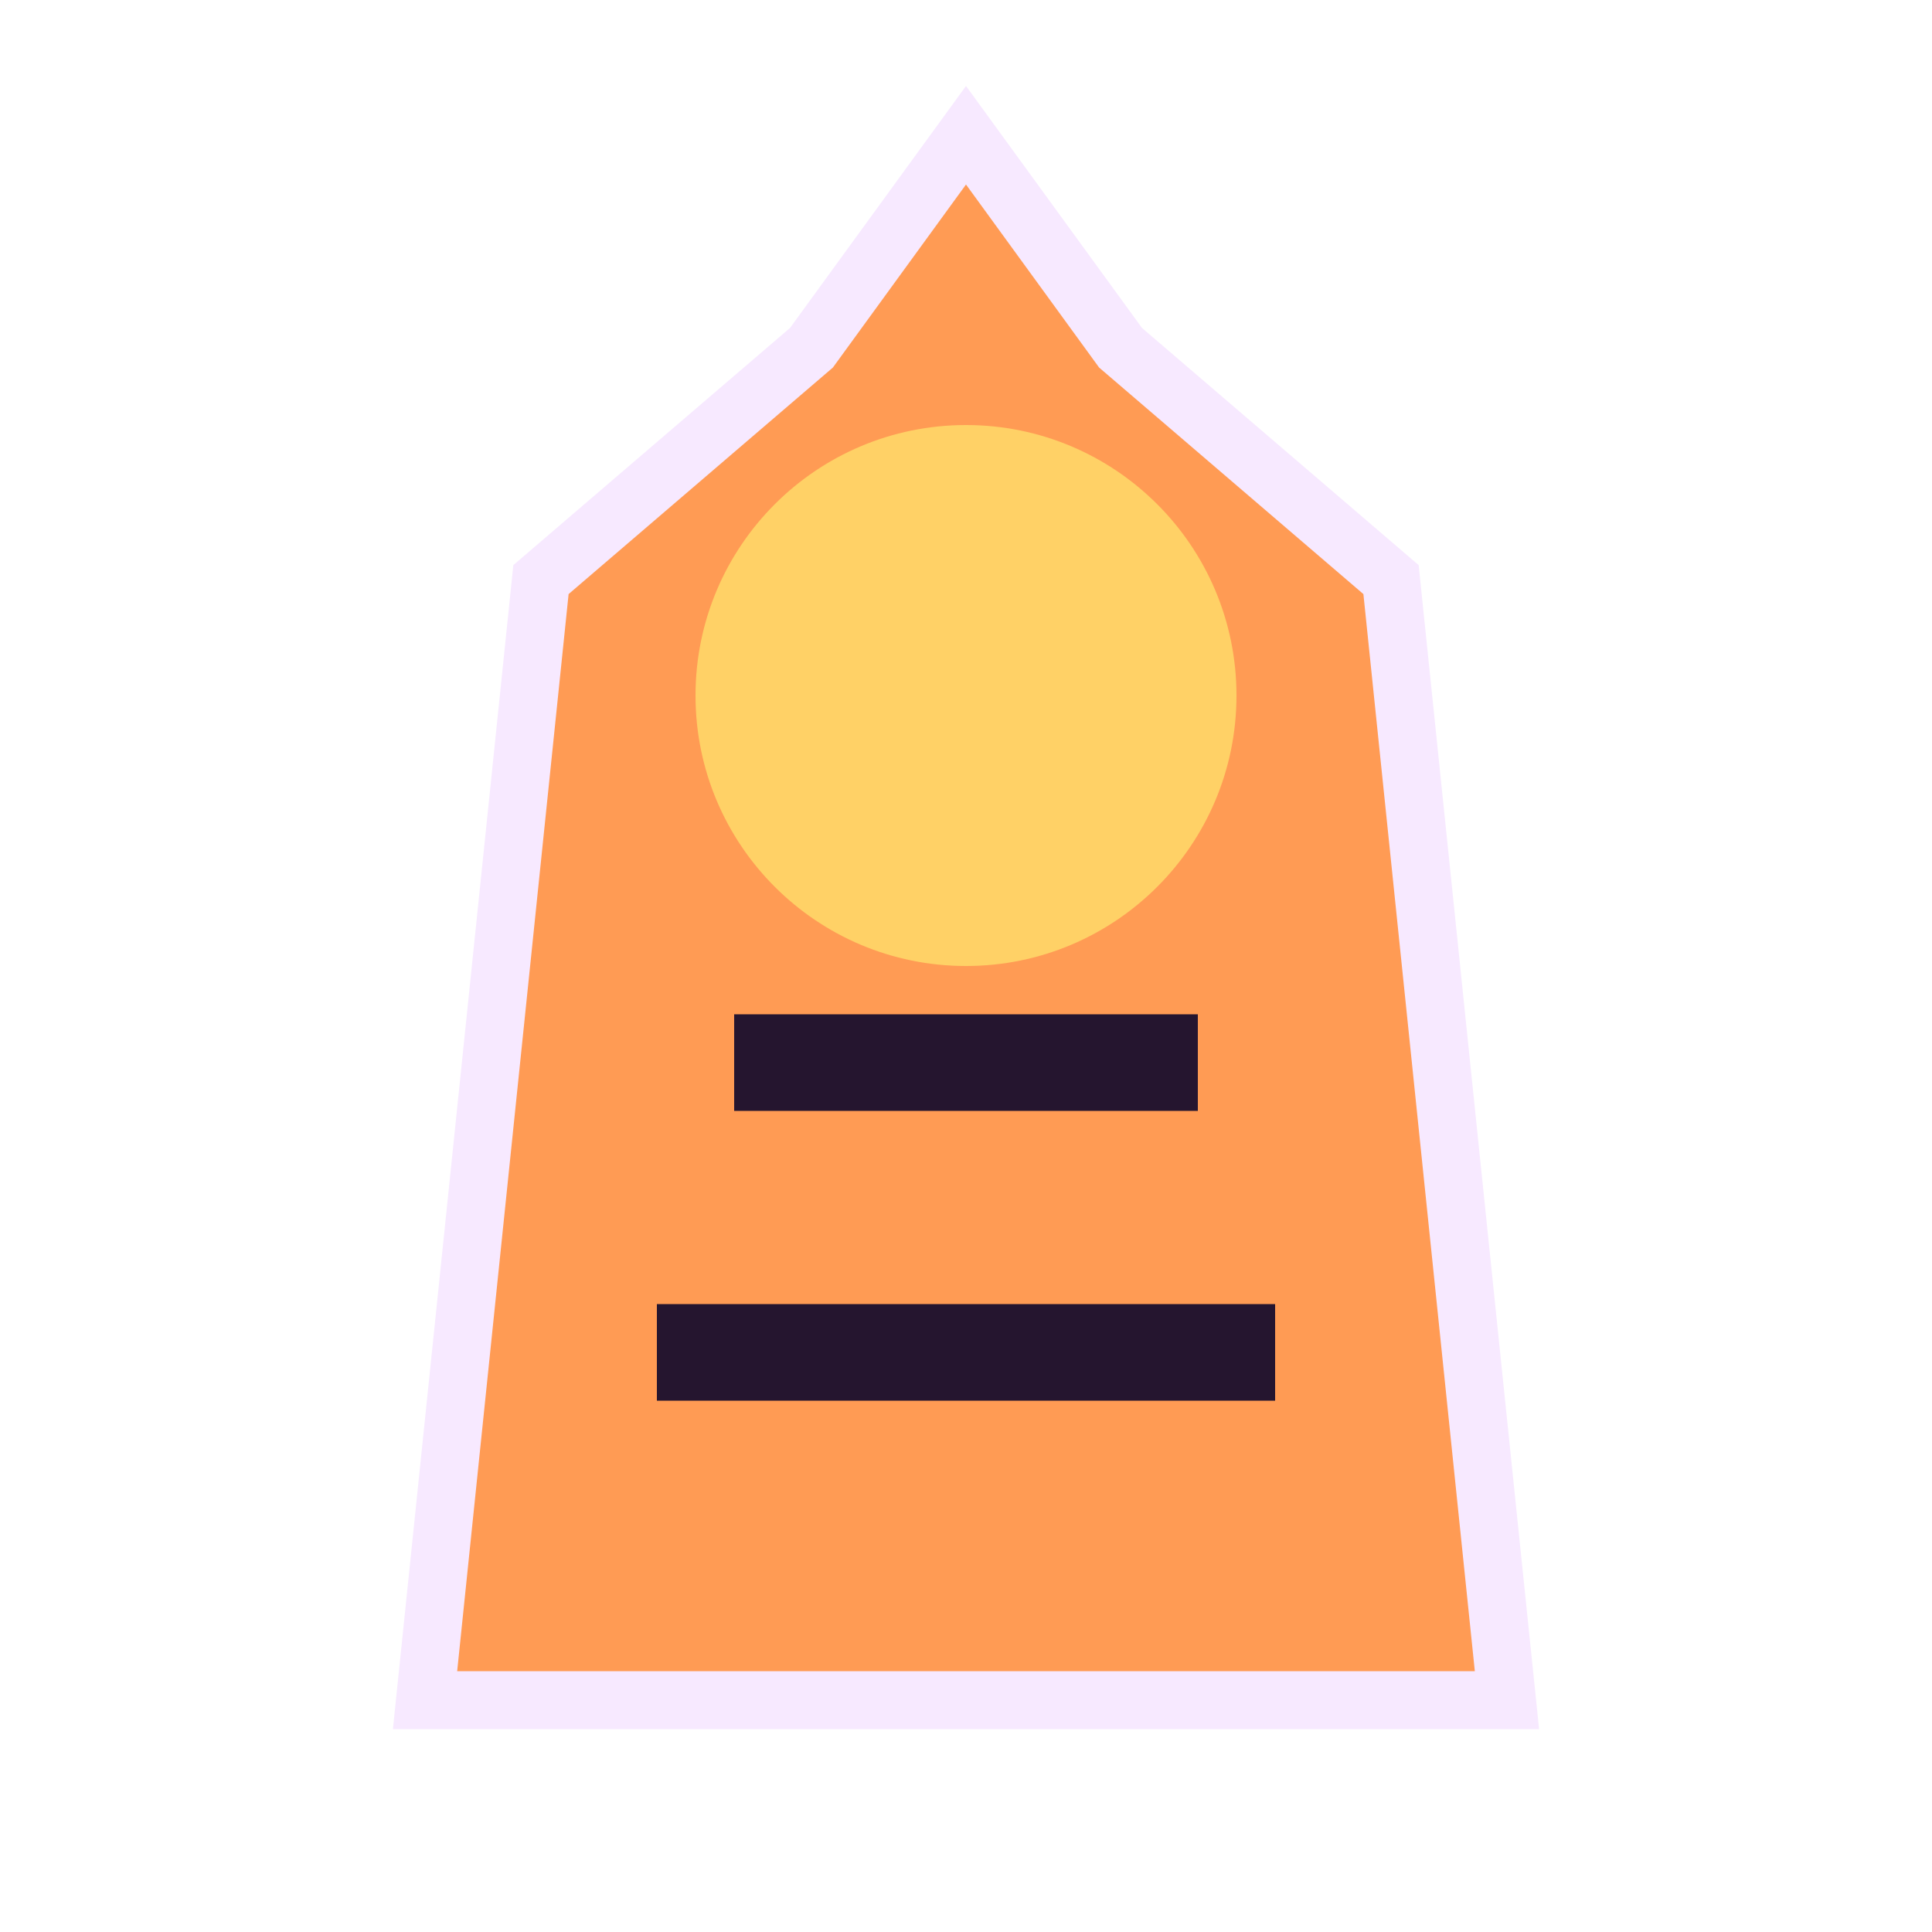
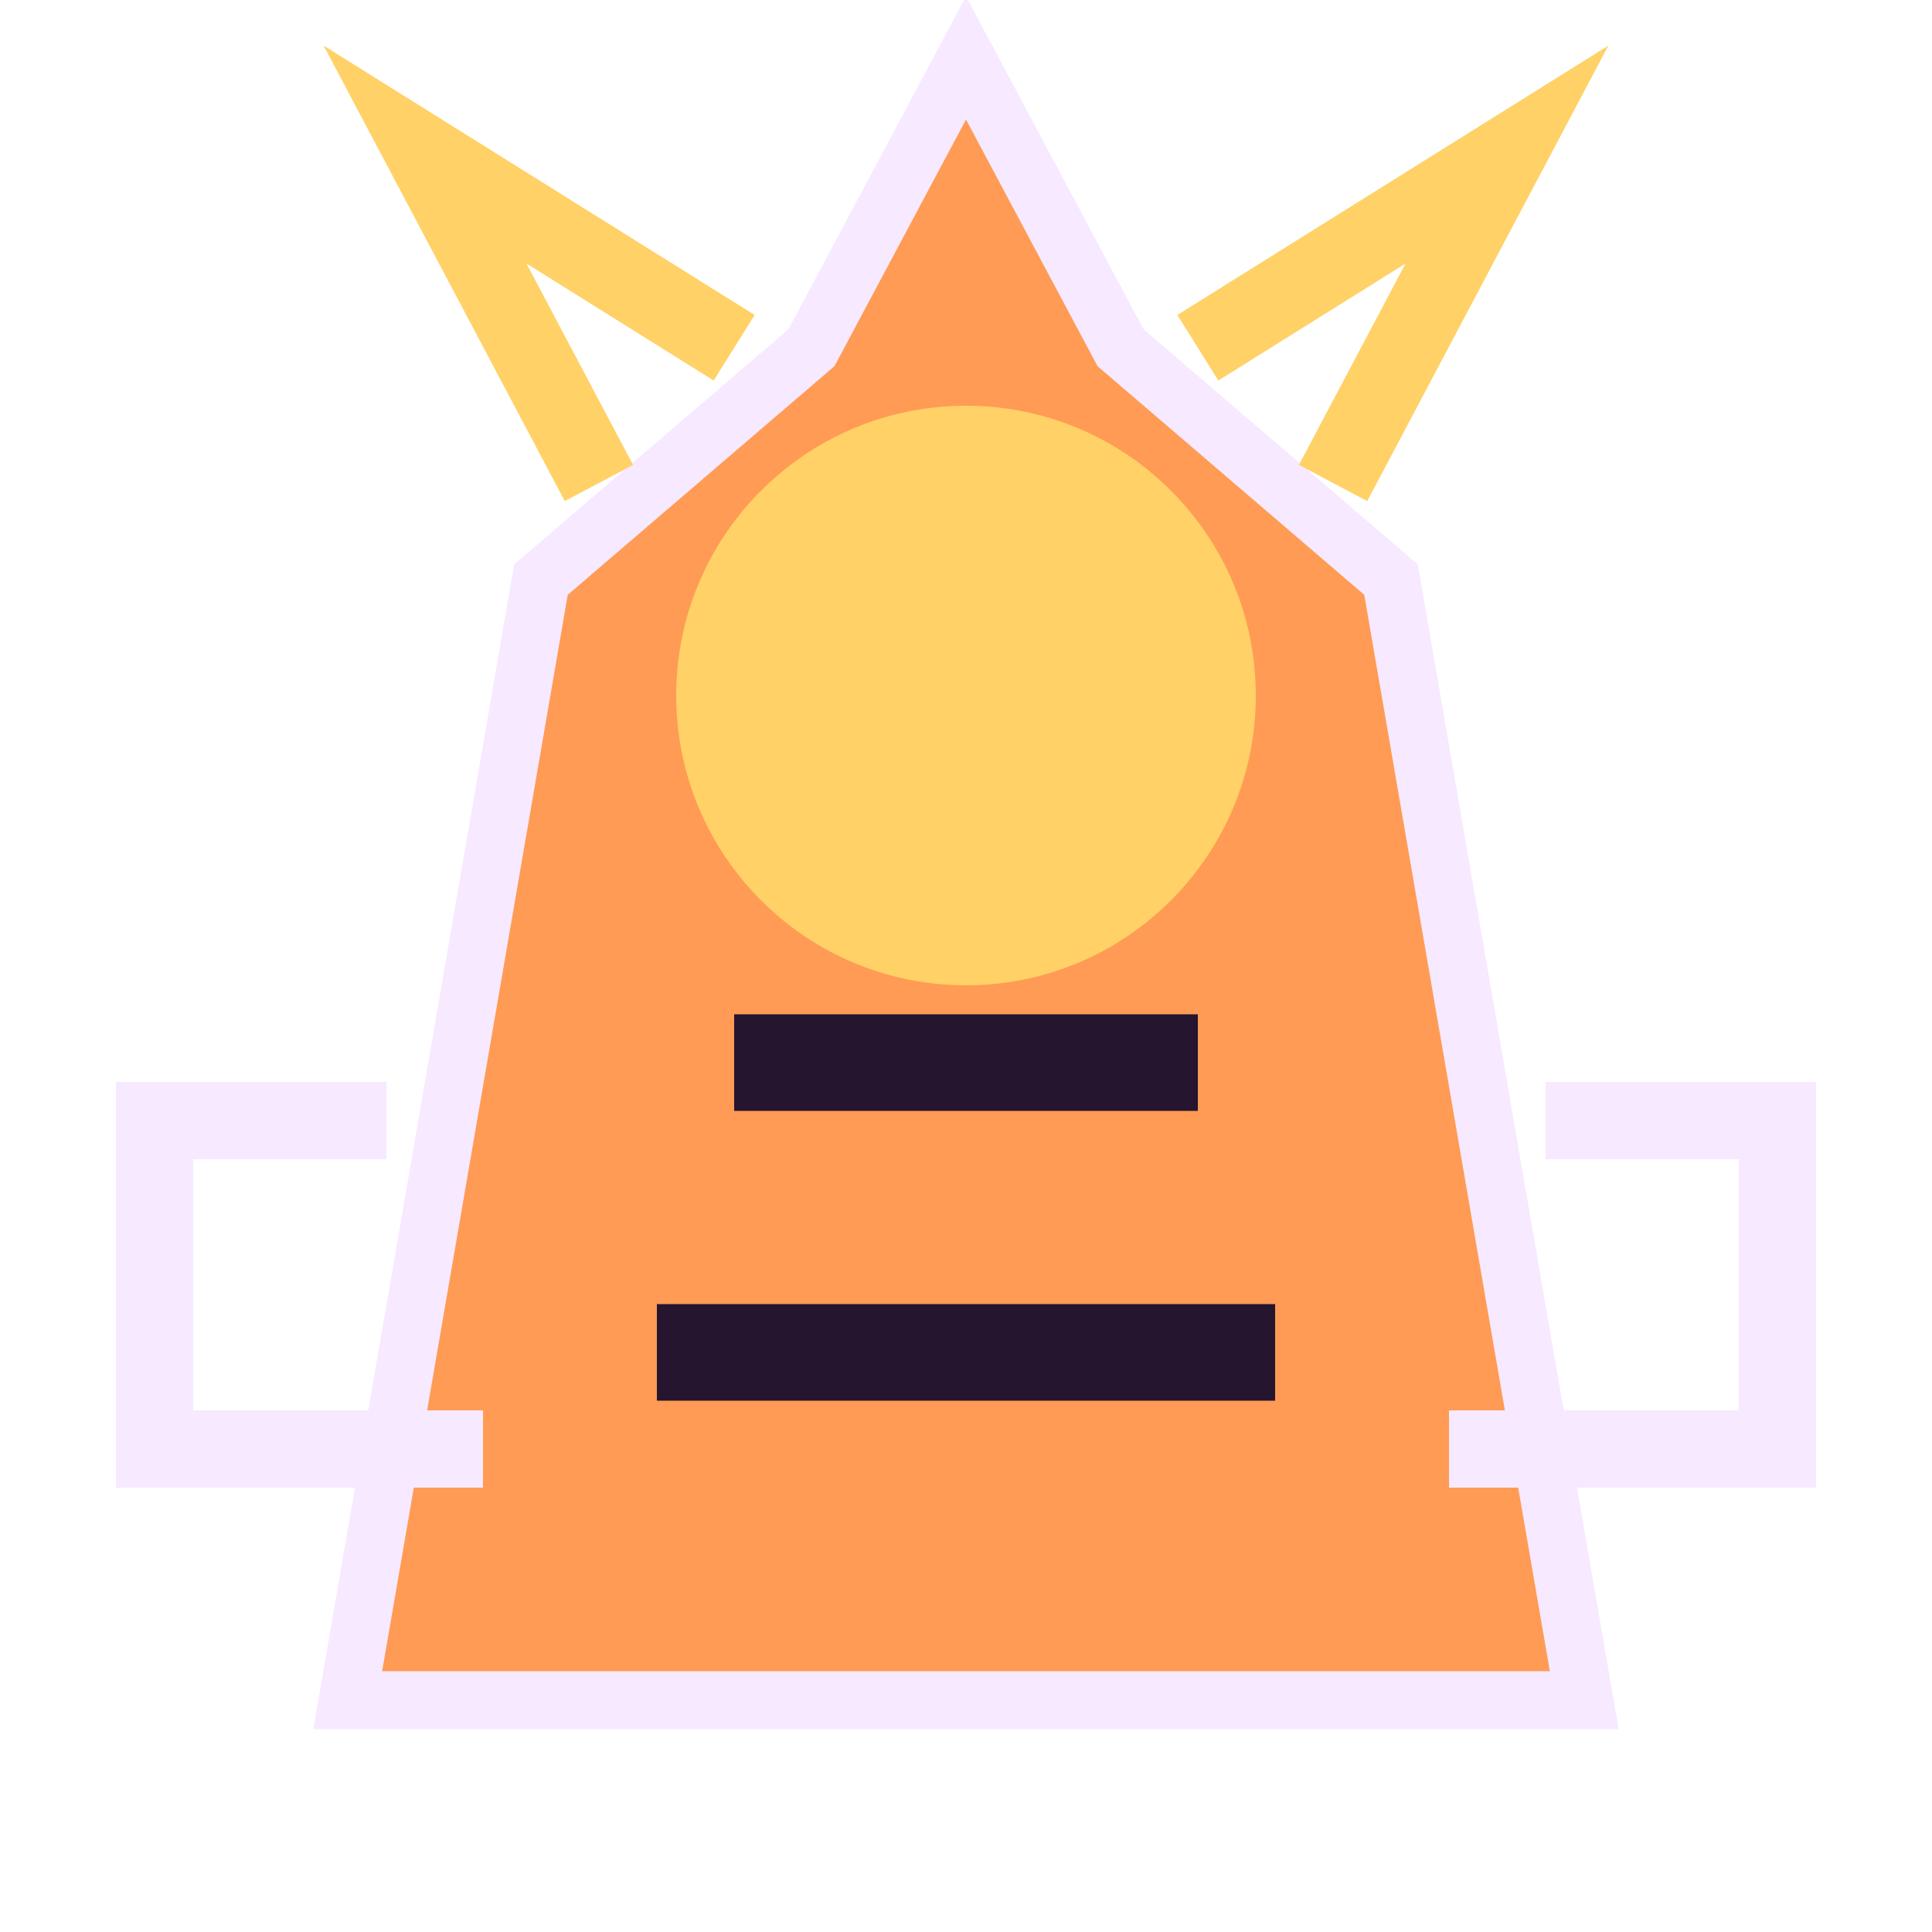
<svg xmlns="http://www.w3.org/2000/svg" viewBox="0 0 100 100">
  <g>
-     <path d="M22 88 L28 30 L42 18 L50 7 L58 18 L72 30 L78 88 Z" fill="#FF9B54" stroke="#F7E9FF" stroke-width="3" />
-     <circle cx="50" cy="36" r="14" fill="#FFD166" />
+     <path d="M18 88 L28 30 L42 18 L50 3 L58 18 L72 30 L82 88 Z" fill="#FF9B54" stroke="#F7E9FF" stroke-width="3" />
+     <circle cx="50" cy="36" r="15" fill="#FFD166" />
    <path d="M34 70H66M38 55H62" stroke="#25152F" stroke-width="5" />
+     <path d="M20 58H8V75H25M80 58H92V75H75" fill="none" stroke="#F7E9FF" stroke-width="4" />
+     <path d="M31 25L22 8 38 18M69 25L78 8 62 18" fill="none" stroke="#FFD166" stroke-width="4" />
  </g>
</svg>
